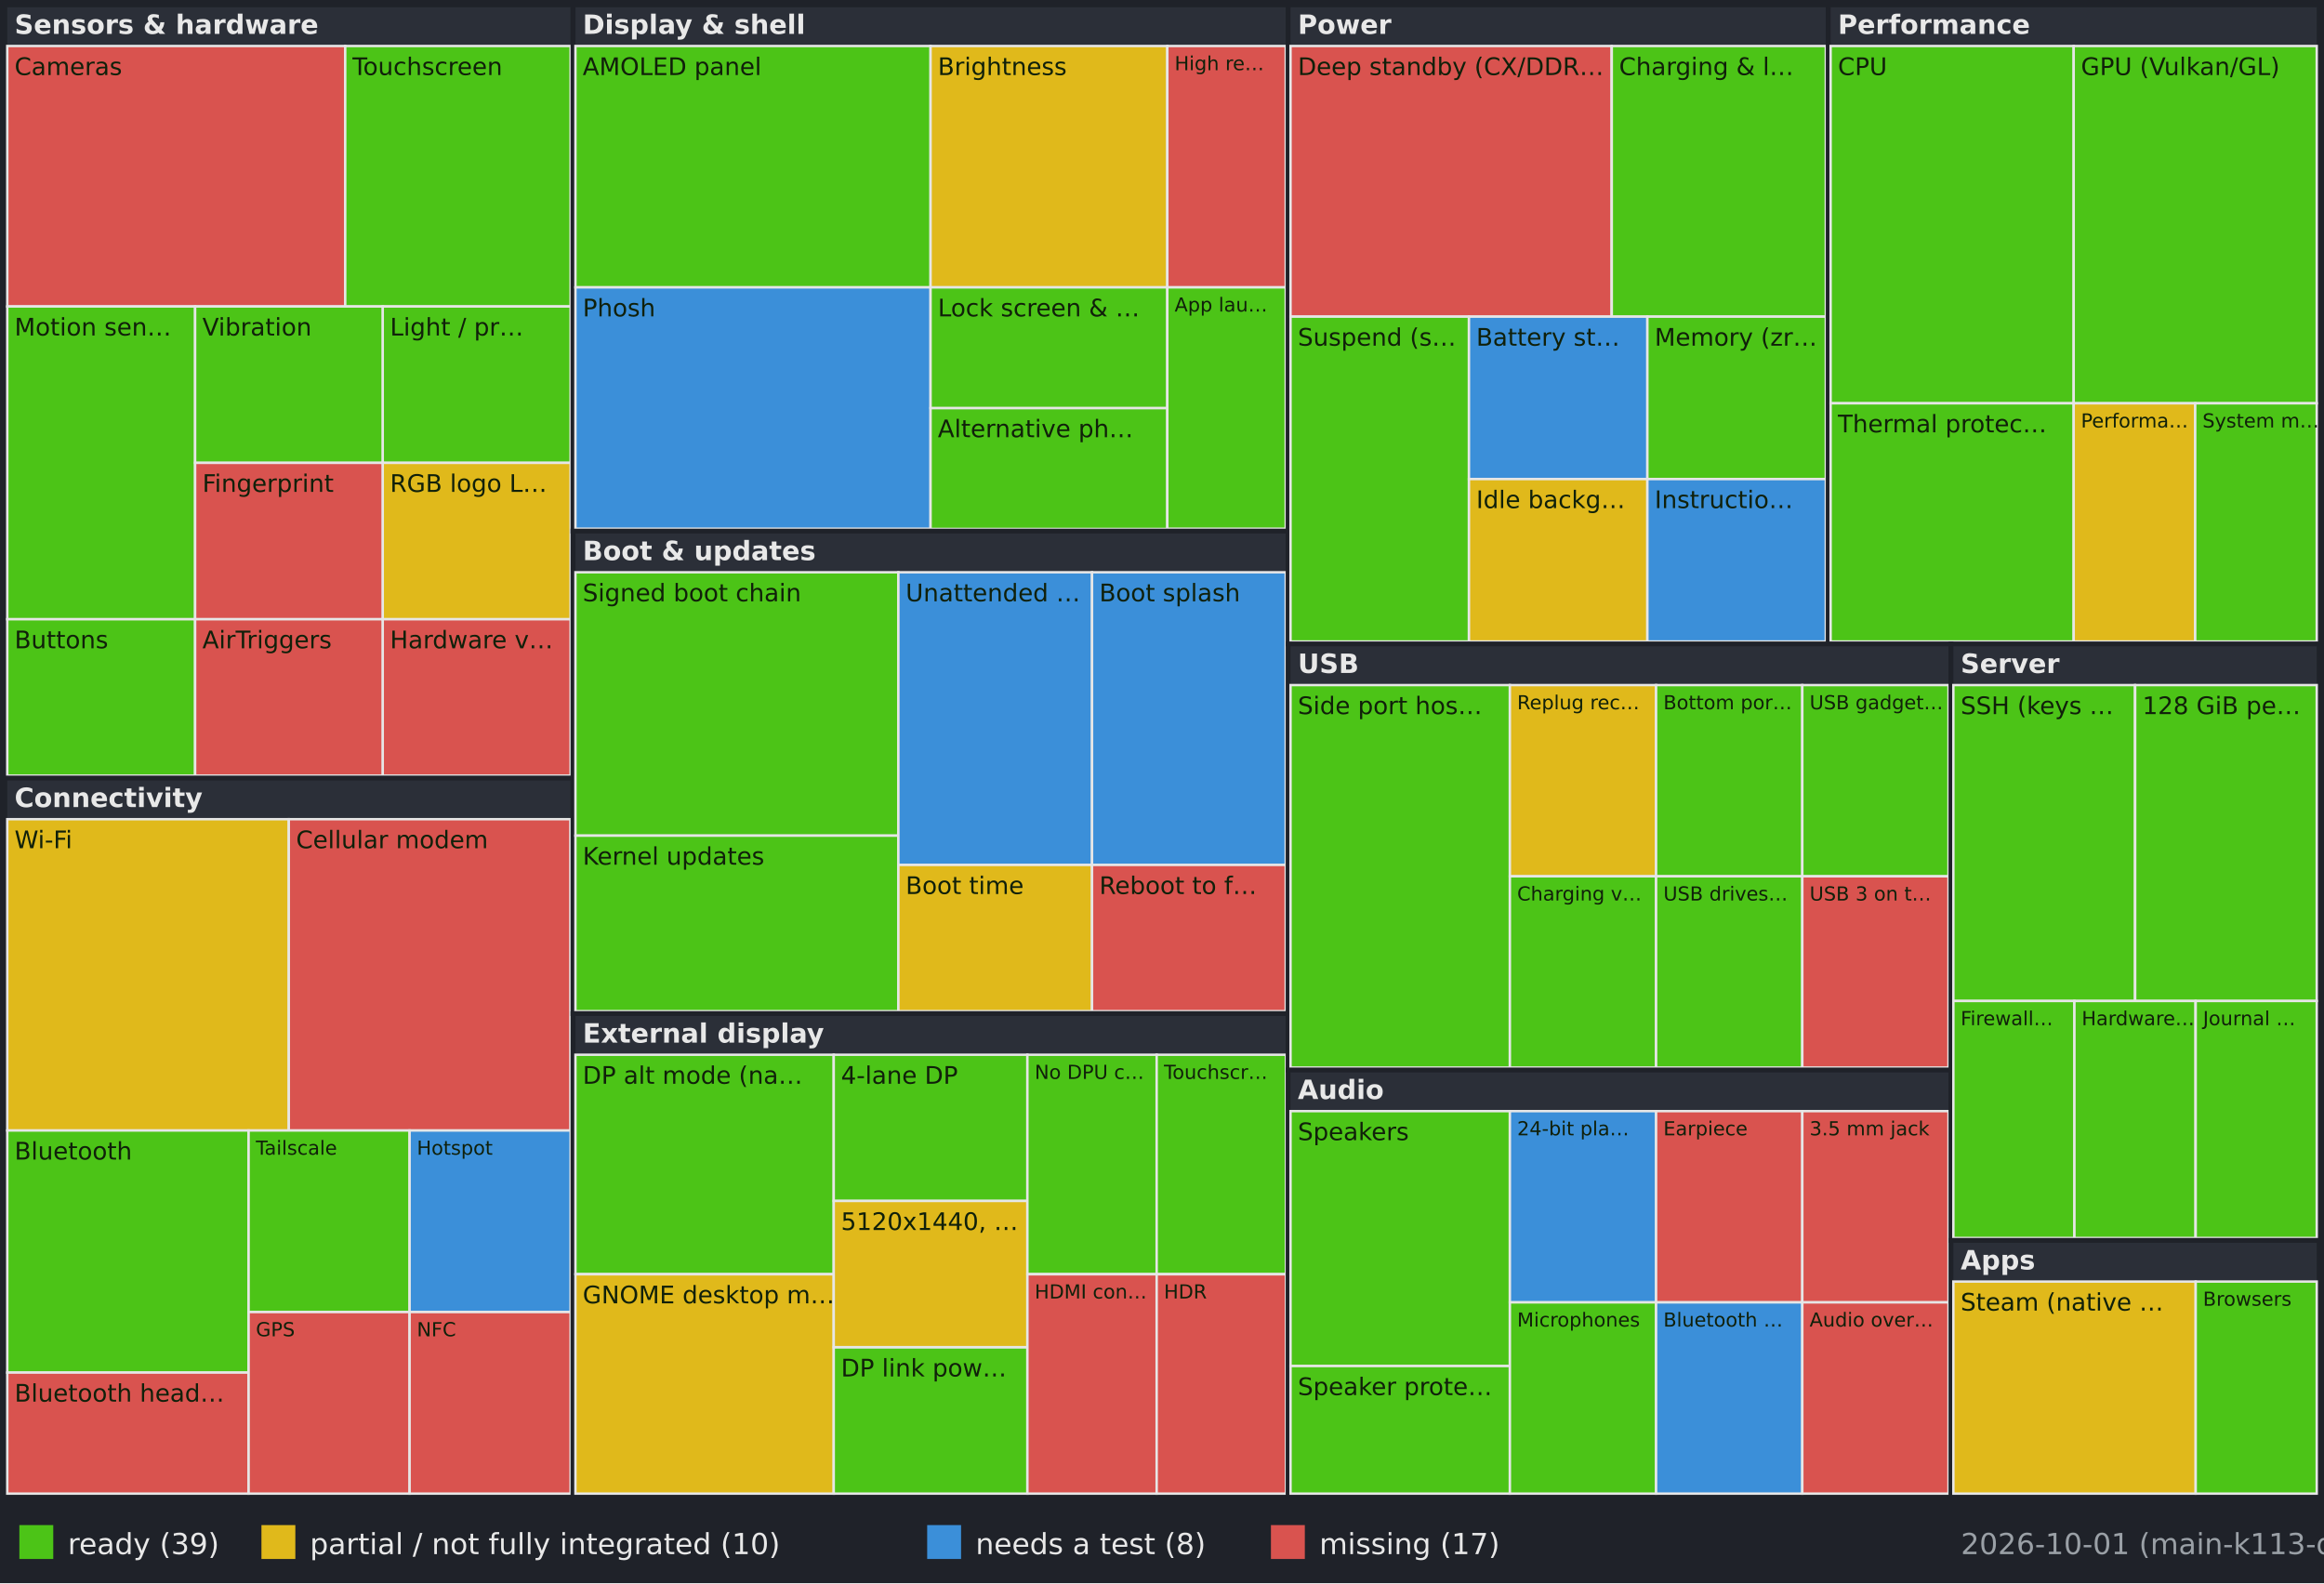
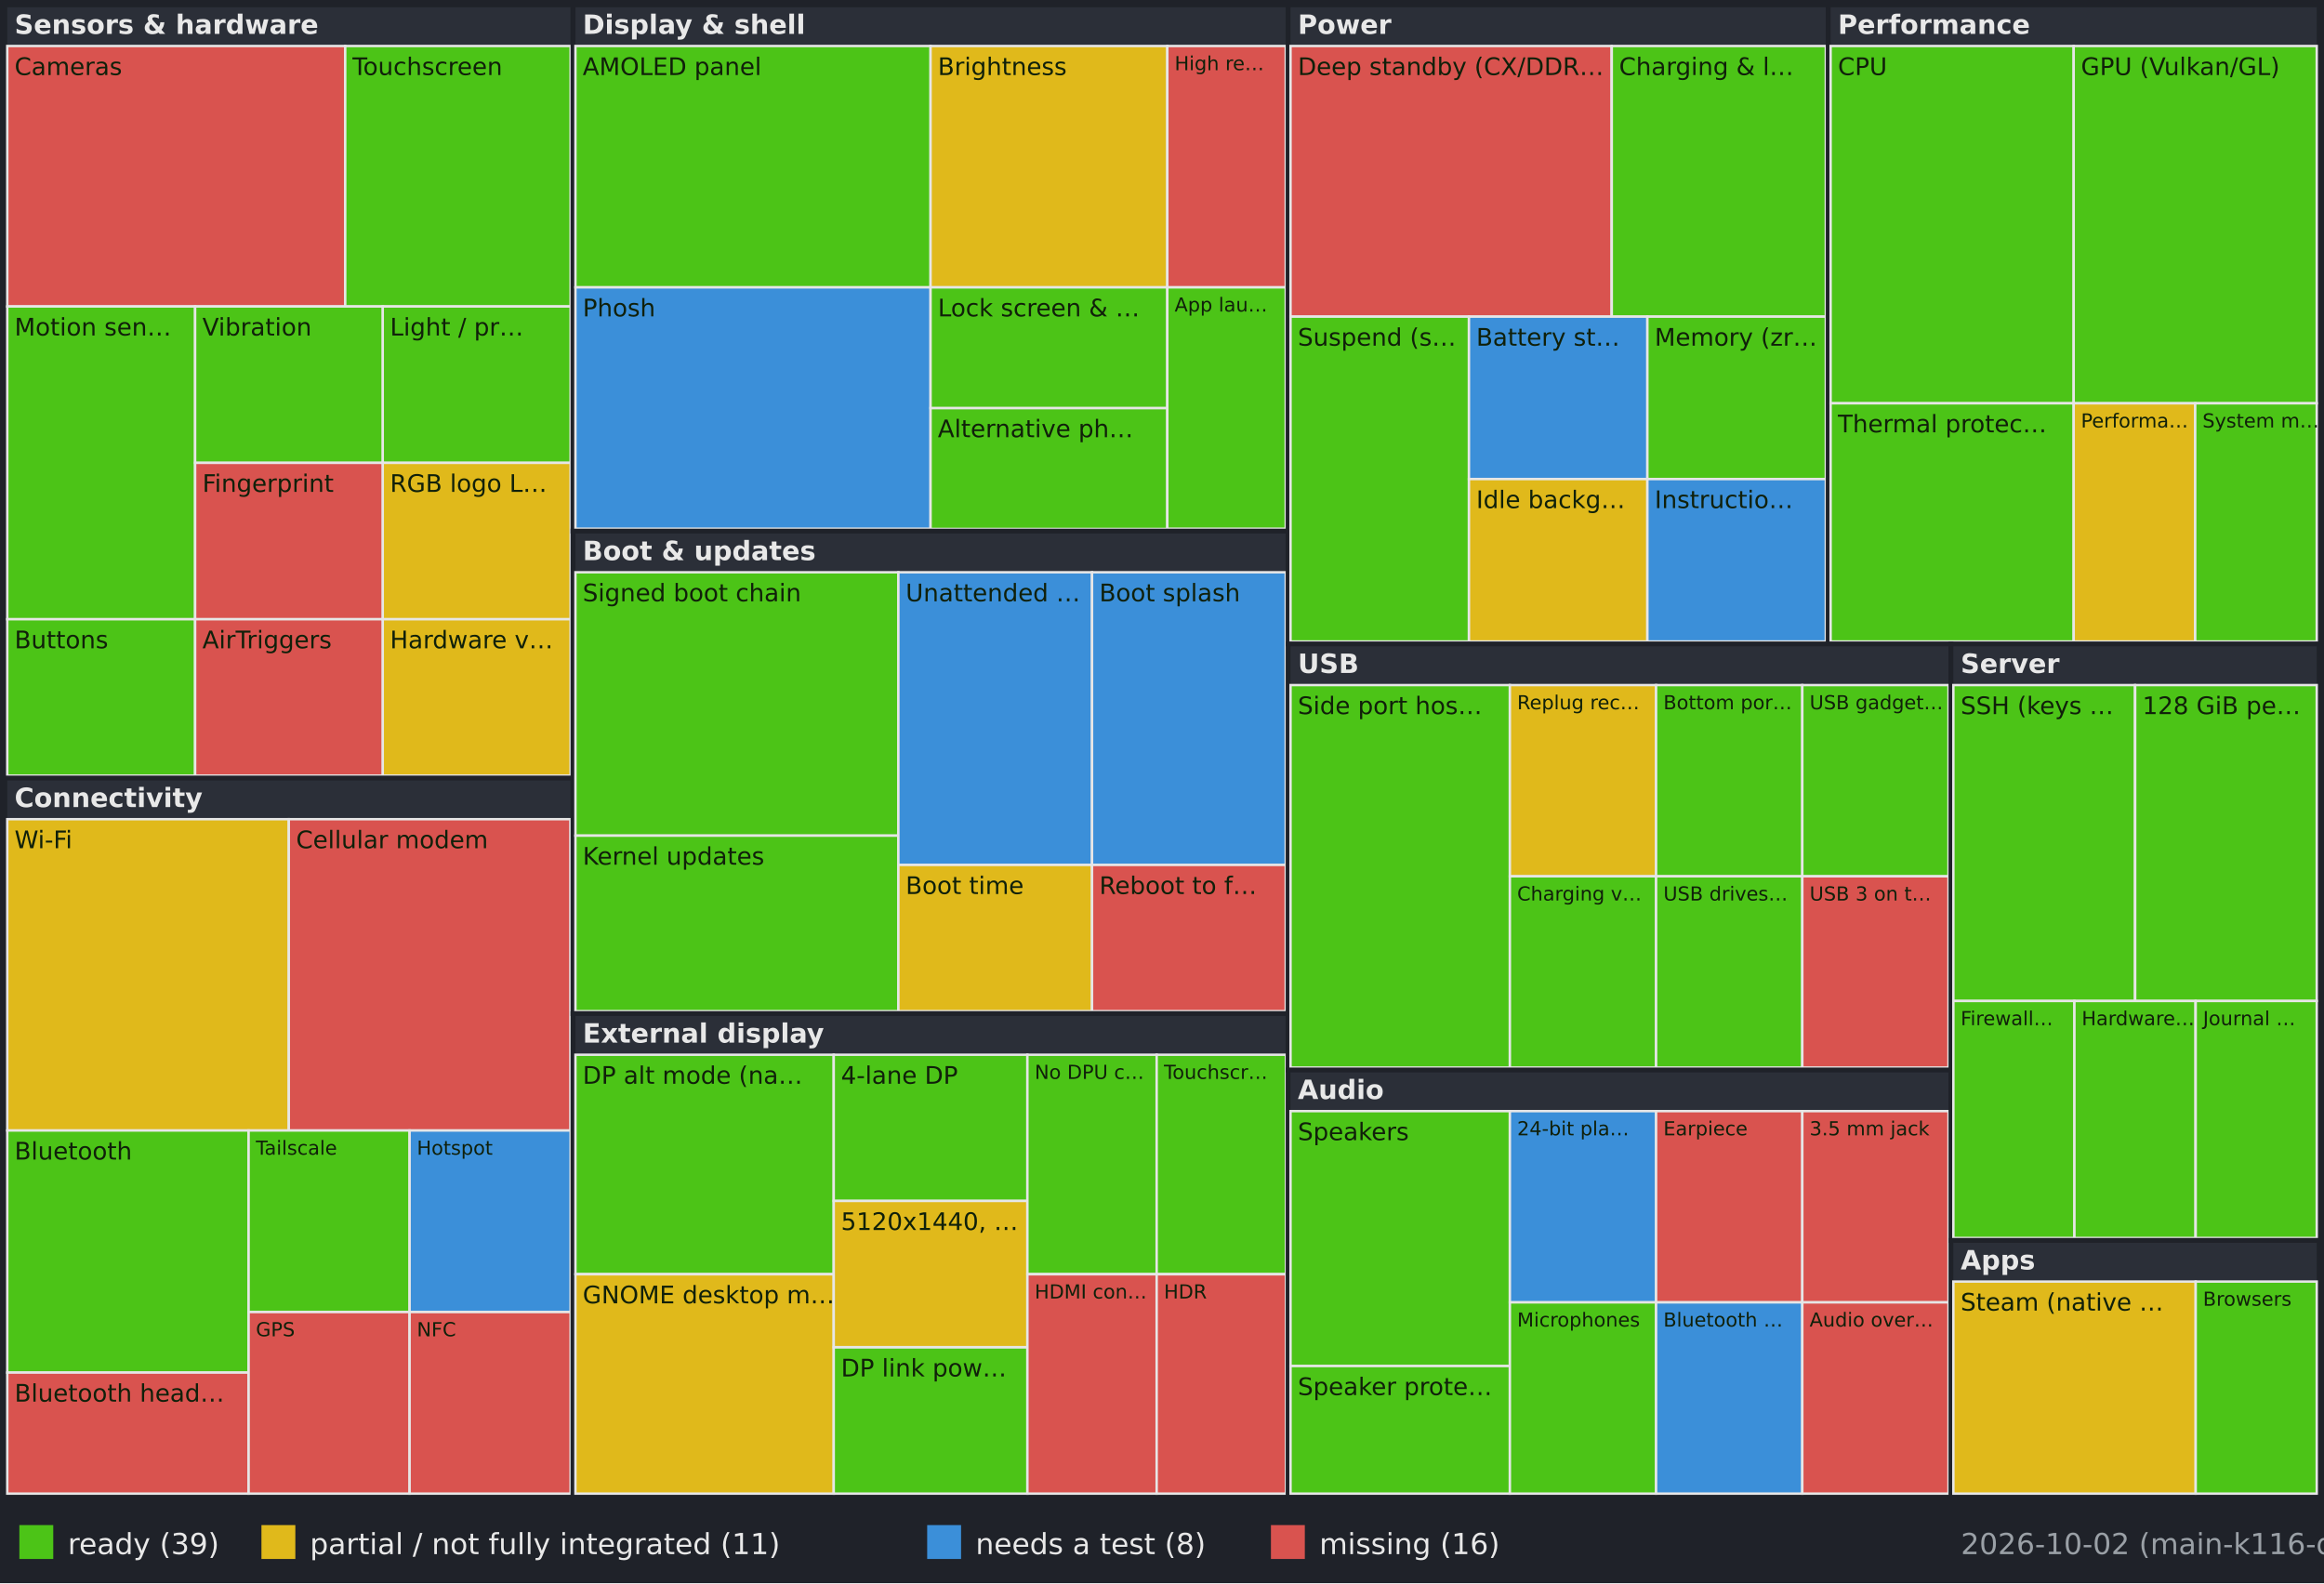
<svg xmlns="http://www.w3.org/2000/svg" width="960" height="654" viewBox="0 0 960 654">
  <rect width="960" height="654" fill="#1f2229" />
  <rect x="2.0" y="2.0" width="234.7" height="319.4" fill="#2b2f38" stroke="#1f2229" stroke-width="2" />
  <text x="6.0" y="14.0" font-family="DejaVu Sans, Arial, sans-serif" font-size="11" font-weight="bold" fill="#e8e8e8">Sensors &amp; hardware</text>
  <g>
    <rect x="3.0" y="19.0" width="139.6" height="107.6" fill="#d9534f" stroke="#e6e6e6" stroke-width="1" />
    <text x="6.0" y="31.0" font-family="DejaVu Sans, Arial, sans-serif" font-size="10" font-weight="normal" fill="#10200a">Cameras</text>
  </g>
  <g>
    <rect x="142.6" y="19.0" width="93.1" height="107.6" fill="#4cc417" stroke="#e6e6e6" stroke-width="1" />
    <text x="145.6" y="31.0" font-family="DejaVu Sans, Arial, sans-serif" font-size="10" font-weight="normal" fill="#10200a">Touchscreen</text>
  </g>
  <g>
    <rect x="3.0" y="126.6" width="77.6" height="129.2" fill="#4cc417" stroke="#e6e6e6" stroke-width="1" />
    <text x="6.0" y="138.6" font-family="DejaVu Sans, Arial, sans-serif" font-size="10" font-weight="normal" fill="#10200a">Motion sen…</text>
  </g>
  <g>
    <rect x="3.0" y="255.8" width="77.6" height="64.6" fill="#4cc417" stroke="#e6e6e6" stroke-width="1" />
    <text x="6.0" y="267.8" font-family="DejaVu Sans, Arial, sans-serif" font-size="10" font-weight="normal" fill="#10200a">Buttons</text>
  </g>
  <g>
    <rect x="80.6" y="126.6" width="77.6" height="64.6" fill="#4cc417" stroke="#e6e6e6" stroke-width="1" />
    <text x="83.6" y="138.6" font-family="DejaVu Sans, Arial, sans-serif" font-size="10" font-weight="normal" fill="#10200a">Vibration</text>
  </g>
  <g>
    <rect x="158.1" y="126.6" width="77.6" height="64.6" fill="#4cc417" stroke="#e6e6e6" stroke-width="1" />
    <text x="161.1" y="138.6" font-family="DejaVu Sans, Arial, sans-serif" font-size="10" font-weight="normal" fill="#10200a">Light / pr…</text>
  </g>
  <g>
    <rect x="80.6" y="191.2" width="77.6" height="64.6" fill="#d9534f" stroke="#e6e6e6" stroke-width="1" />
    <text x="83.6" y="203.2" font-family="DejaVu Sans, Arial, sans-serif" font-size="10" font-weight="normal" fill="#10200a">Fingerprint</text>
  </g>
  <g>
    <rect x="80.6" y="255.8" width="77.6" height="64.6" fill="#d9534f" stroke="#e6e6e6" stroke-width="1" />
    <text x="83.6" y="267.8" font-family="DejaVu Sans, Arial, sans-serif" font-size="10" font-weight="normal" fill="#10200a">AirTriggers</text>
  </g>
  <g>
    <rect x="158.1" y="191.2" width="77.6" height="64.6" fill="#e0b91b" stroke="#e6e6e6" stroke-width="1" />
    <text x="161.1" y="203.2" font-family="DejaVu Sans, Arial, sans-serif" font-size="10" font-weight="normal" fill="#10200a">RGB logo L…</text>
  </g>
  <g>
-     <rect x="158.1" y="255.8" width="77.6" height="64.6" fill="#d9534f" stroke="#e6e6e6" stroke-width="1" />
+     <rect x="158.1" y="255.8" width="77.6" height="64.6" fill="#e0b91b" stroke="#e6e6e6" stroke-width="1" />
    <text x="161.1" y="267.8" font-family="DejaVu Sans, Arial, sans-serif" font-size="10" font-weight="normal" fill="#10200a">Hardware v…</text>
  </g>
  <rect x="2.0" y="321.4" width="234.7" height="296.6" fill="#2b2f38" stroke="#1f2229" stroke-width="2" />
  <text x="6.0" y="333.4" font-family="DejaVu Sans, Arial, sans-serif" font-size="11" font-weight="bold" fill="#e8e8e8">Connectivity</text>
  <g>
    <rect x="3.0" y="338.4" width="116.3" height="128.6" fill="#e0b91b" stroke="#e6e6e6" stroke-width="1" />
    <text x="6.0" y="350.4" font-family="DejaVu Sans, Arial, sans-serif" font-size="10" font-weight="normal" fill="#10200a">Wi-Fi</text>
  </g>
  <g>
    <rect x="119.3" y="338.4" width="116.3" height="128.6" fill="#d9534f" stroke="#e6e6e6" stroke-width="1" />
    <text x="122.3" y="350.4" font-family="DejaVu Sans, Arial, sans-serif" font-size="10" font-weight="normal" fill="#10200a">Cellular modem</text>
  </g>
  <g>
    <rect x="3.0" y="467.0" width="99.7" height="100.0" fill="#4cc417" stroke="#e6e6e6" stroke-width="1" />
    <text x="6.0" y="479.0" font-family="DejaVu Sans, Arial, sans-serif" font-size="10" font-weight="normal" fill="#10200a">Bluetooth</text>
  </g>
  <g>
    <rect x="3.0" y="567.0" width="99.7" height="50.0" fill="#d9534f" stroke="#e6e6e6" stroke-width="1" />
    <text x="6.0" y="579.0" font-family="DejaVu Sans, Arial, sans-serif" font-size="10" font-weight="normal" fill="#10200a">Bluetooth head…</text>
  </g>
  <g>
    <rect x="102.7" y="467.0" width="66.5" height="75.0" fill="#4cc417" stroke="#e6e6e6" stroke-width="1" />
    <text x="105.7" y="477.0" font-family="DejaVu Sans, Arial, sans-serif" font-size="8" font-weight="normal" fill="#10200a">Tailscale</text>
  </g>
  <g>
    <rect x="169.2" y="467.0" width="66.5" height="75.0" fill="#3b8fd9" stroke="#e6e6e6" stroke-width="1" />
    <text x="172.2" y="477.0" font-family="DejaVu Sans, Arial, sans-serif" font-size="8" font-weight="normal" fill="#10200a">Hotspot</text>
  </g>
  <g>
    <rect x="102.7" y="542.0" width="66.5" height="75.0" fill="#d9534f" stroke="#e6e6e6" stroke-width="1" />
    <text x="105.7" y="552.0" font-family="DejaVu Sans, Arial, sans-serif" font-size="8" font-weight="normal" fill="#10200a">GPS</text>
  </g>
  <g>
    <rect x="169.2" y="542.0" width="66.5" height="75.0" fill="#d9534f" stroke="#e6e6e6" stroke-width="1" />
    <text x="172.2" y="552.0" font-family="DejaVu Sans, Arial, sans-serif" font-size="8" font-weight="normal" fill="#10200a">NFC</text>
  </g>
  <rect x="236.7" y="2.0" width="295.5" height="217.4" fill="#2b2f38" stroke="#1f2229" stroke-width="2" />
  <text x="240.7" y="14.0" font-family="DejaVu Sans, Arial, sans-serif" font-size="11" font-weight="bold" fill="#e8e8e8">Display &amp; shell</text>
  <g>
    <rect x="237.7" y="19.0" width="146.7" height="99.7" fill="#4cc417" stroke="#e6e6e6" stroke-width="1" />
    <text x="240.7" y="31.0" font-family="DejaVu Sans, Arial, sans-serif" font-size="10" font-weight="normal" fill="#10200a">AMOLED panel</text>
  </g>
  <g>
    <rect x="237.7" y="118.7" width="146.7" height="99.7" fill="#3b8fd9" stroke="#e6e6e6" stroke-width="1" />
    <text x="240.7" y="130.7" font-family="DejaVu Sans, Arial, sans-serif" font-size="10" font-weight="normal" fill="#10200a">Phosh</text>
  </g>
  <g>
    <rect x="384.4" y="19.0" width="97.8" height="99.7" fill="#e0b91b" stroke="#e6e6e6" stroke-width="1" />
    <text x="387.4" y="31.0" font-family="DejaVu Sans, Arial, sans-serif" font-size="10" font-weight="normal" fill="#10200a">Brightness</text>
  </g>
  <g>
    <rect x="482.2" y="19.0" width="48.9" height="99.7" fill="#d9534f" stroke="#e6e6e6" stroke-width="1" />
    <text x="485.2" y="29.0" font-family="DejaVu Sans, Arial, sans-serif" font-size="8" font-weight="normal" fill="#10200a">High re…</text>
  </g>
  <g>
    <rect x="384.4" y="118.7" width="97.8" height="49.9" fill="#4cc417" stroke="#e6e6e6" stroke-width="1" />
    <text x="387.4" y="130.7" font-family="DejaVu Sans, Arial, sans-serif" font-size="10" font-weight="normal" fill="#10200a">Lock screen &amp; …</text>
  </g>
  <g>
    <rect x="384.4" y="168.6" width="97.8" height="49.9" fill="#4cc417" stroke="#e6e6e6" stroke-width="1" />
    <text x="387.4" y="180.6" font-family="DejaVu Sans, Arial, sans-serif" font-size="10" font-weight="normal" fill="#10200a">Alternative ph…</text>
  </g>
  <g>
    <rect x="482.2" y="118.7" width="48.9" height="99.7" fill="#4cc417" stroke="#e6e6e6" stroke-width="1" />
    <text x="485.2" y="128.7" font-family="DejaVu Sans, Arial, sans-serif" font-size="8" font-weight="normal" fill="#10200a">App lau…</text>
  </g>
  <rect x="236.7" y="219.4" width="295.5" height="199.3" fill="#2b2f38" stroke="#1f2229" stroke-width="2" />
  <text x="240.7" y="231.4" font-family="DejaVu Sans, Arial, sans-serif" font-size="11" font-weight="bold" fill="#e8e8e8">Boot &amp; updates</text>
  <g>
    <rect x="237.7" y="236.4" width="133.4" height="108.8" fill="#4cc417" stroke="#e6e6e6" stroke-width="1" />
    <text x="240.7" y="248.4" font-family="DejaVu Sans, Arial, sans-serif" font-size="10" font-weight="normal" fill="#10200a">Signed boot chain</text>
  </g>
  <g>
    <rect x="237.7" y="345.2" width="133.4" height="72.5" fill="#4cc417" stroke="#e6e6e6" stroke-width="1" />
    <text x="240.7" y="357.2" font-family="DejaVu Sans, Arial, sans-serif" font-size="10" font-weight="normal" fill="#10200a">Kernel updates</text>
  </g>
  <g>
    <rect x="371.1" y="236.4" width="80.0" height="120.9" fill="#3b8fd9" stroke="#e6e6e6" stroke-width="1" />
    <text x="374.1" y="248.4" font-family="DejaVu Sans, Arial, sans-serif" font-size="10" font-weight="normal" fill="#10200a">Unattended …</text>
  </g>
  <g>
    <rect x="451.1" y="236.4" width="80.0" height="120.9" fill="#3b8fd9" stroke="#e6e6e6" stroke-width="1" />
    <text x="454.1" y="248.4" font-family="DejaVu Sans, Arial, sans-serif" font-size="10" font-weight="normal" fill="#10200a">Boot splash</text>
  </g>
  <g>
    <rect x="371.1" y="357.3" width="80.0" height="60.4" fill="#e0b91b" stroke="#e6e6e6" stroke-width="1" />
    <text x="374.1" y="369.3" font-family="DejaVu Sans, Arial, sans-serif" font-size="10" font-weight="normal" fill="#10200a">Boot time</text>
  </g>
  <g>
    <rect x="451.1" y="357.3" width="80.0" height="60.4" fill="#d9534f" stroke="#e6e6e6" stroke-width="1" />
    <text x="454.1" y="369.3" font-family="DejaVu Sans, Arial, sans-serif" font-size="10" font-weight="normal" fill="#10200a">Reboot to f…</text>
  </g>
  <rect x="236.7" y="418.7" width="295.5" height="199.3" fill="#2b2f38" stroke="#1f2229" stroke-width="2" />
  <text x="240.7" y="430.7" font-family="DejaVu Sans, Arial, sans-serif" font-size="11" font-weight="bold" fill="#e8e8e8">External display</text>
  <g>
    <rect x="237.7" y="435.7" width="106.7" height="90.6" fill="#4cc417" stroke="#e6e6e6" stroke-width="1" />
    <text x="240.7" y="447.7" font-family="DejaVu Sans, Arial, sans-serif" font-size="10" font-weight="normal" fill="#10200a">DP alt mode (na…</text>
  </g>
  <g>
    <rect x="237.7" y="526.4" width="106.7" height="90.6" fill="#e0b91b" stroke="#e6e6e6" stroke-width="1" />
    <text x="240.7" y="538.4" font-family="DejaVu Sans, Arial, sans-serif" font-size="10" font-weight="normal" fill="#10200a">GNOME desktop m…</text>
  </g>
  <g>
    <rect x="344.4" y="435.7" width="80.0" height="60.4" fill="#4cc417" stroke="#e6e6e6" stroke-width="1" />
    <text x="347.4" y="447.7" font-family="DejaVu Sans, Arial, sans-serif" font-size="10" font-weight="normal" fill="#10200a">4-lane DP</text>
  </g>
  <g>
    <rect x="344.4" y="496.1" width="80.0" height="60.4" fill="#e0b91b" stroke="#e6e6e6" stroke-width="1" />
    <text x="347.4" y="508.1" font-family="DejaVu Sans, Arial, sans-serif" font-size="10" font-weight="normal" fill="#10200a">5120x1440, …</text>
  </g>
  <g>
    <rect x="344.4" y="556.6" width="80.0" height="60.4" fill="#4cc417" stroke="#e6e6e6" stroke-width="1" />
    <text x="347.4" y="568.6" font-family="DejaVu Sans, Arial, sans-serif" font-size="10" font-weight="normal" fill="#10200a">DP link pow…</text>
  </g>
  <g>
    <rect x="424.4" y="435.7" width="53.4" height="90.6" fill="#4cc417" stroke="#e6e6e6" stroke-width="1" />
    <text x="427.4" y="445.7" font-family="DejaVu Sans, Arial, sans-serif" font-size="8" font-weight="normal" fill="#10200a">No DPU c…</text>
  </g>
  <g>
    <rect x="477.8" y="435.7" width="53.4" height="90.6" fill="#4cc417" stroke="#e6e6e6" stroke-width="1" />
    <text x="480.8" y="445.7" font-family="DejaVu Sans, Arial, sans-serif" font-size="8" font-weight="normal" fill="#10200a">Touchscr…</text>
  </g>
  <g>
    <rect x="424.4" y="526.4" width="53.4" height="90.6" fill="#d9534f" stroke="#e6e6e6" stroke-width="1" />
    <text x="427.4" y="536.4" font-family="DejaVu Sans, Arial, sans-serif" font-size="8" font-weight="normal" fill="#10200a">HDMI con…</text>
  </g>
  <g>
    <rect x="477.8" y="526.4" width="53.4" height="90.6" fill="#d9534f" stroke="#e6e6e6" stroke-width="1" />
    <text x="480.8" y="536.4" font-family="DejaVu Sans, Arial, sans-serif" font-size="8" font-weight="normal" fill="#10200a">HDR</text>
  </g>
  <rect x="532.1" y="2.0" width="223.1" height="264.0" fill="#2b2f38" stroke="#1f2229" stroke-width="2" />
  <text x="536.1" y="14.0" font-family="DejaVu Sans, Arial, sans-serif" font-size="11" font-weight="bold" fill="#e8e8e8">Power</text>
  <g>
    <rect x="533.1" y="19.0" width="132.6" height="111.8" fill="#d9534f" stroke="#e6e6e6" stroke-width="1" />
    <text x="536.1" y="31.0" font-family="DejaVu Sans, Arial, sans-serif" font-size="10" font-weight="normal" fill="#10200a">Deep standby (CX/DDR…</text>
  </g>
  <g>
    <rect x="665.8" y="19.0" width="88.4" height="111.8" fill="#4cc417" stroke="#e6e6e6" stroke-width="1" />
    <text x="668.8" y="31.0" font-family="DejaVu Sans, Arial, sans-serif" font-size="10" font-weight="normal" fill="#10200a">Charging &amp; l…</text>
  </g>
  <g>
    <rect x="533.1" y="130.8" width="73.7" height="134.2" fill="#4cc417" stroke="#e6e6e6" stroke-width="1" />
    <text x="536.1" y="142.8" font-family="DejaVu Sans, Arial, sans-serif" font-size="10" font-weight="normal" fill="#10200a">Suspend (s…</text>
  </g>
  <g>
    <rect x="606.8" y="130.8" width="73.7" height="67.1" fill="#3b8fd9" stroke="#e6e6e6" stroke-width="1" />
    <text x="609.8" y="142.8" font-family="DejaVu Sans, Arial, sans-serif" font-size="10" font-weight="normal" fill="#10200a">Battery st…</text>
  </g>
  <g>
    <rect x="606.8" y="197.9" width="73.7" height="67.1" fill="#e0b91b" stroke="#e6e6e6" stroke-width="1" />
    <text x="609.8" y="209.9" font-family="DejaVu Sans, Arial, sans-serif" font-size="10" font-weight="normal" fill="#10200a">Idle backg…</text>
  </g>
  <g>
    <rect x="680.5" y="130.8" width="73.7" height="67.1" fill="#4cc417" stroke="#e6e6e6" stroke-width="1" />
    <text x="683.5" y="142.8" font-family="DejaVu Sans, Arial, sans-serif" font-size="10" font-weight="normal" fill="#10200a">Memory (zr…</text>
  </g>
  <g>
    <rect x="680.5" y="197.9" width="73.7" height="67.1" fill="#3b8fd9" stroke="#e6e6e6" stroke-width="1" />
    <text x="683.5" y="209.9" font-family="DejaVu Sans, Arial, sans-serif" font-size="10" font-weight="normal" fill="#10200a">Instructio…</text>
  </g>
  <rect x="755.2" y="2.0" width="202.8" height="264.0" fill="#2b2f38" stroke="#1f2229" stroke-width="2" />
  <text x="759.2" y="14.0" font-family="DejaVu Sans, Arial, sans-serif" font-size="11" font-weight="bold" fill="#e8e8e8">Performance</text>
  <g>
    <rect x="756.2" y="19.0" width="100.4" height="147.6" fill="#4cc417" stroke="#e6e6e6" stroke-width="1" />
    <text x="759.2" y="31.0" font-family="DejaVu Sans, Arial, sans-serif" font-size="10" font-weight="normal" fill="#10200a">CPU</text>
  </g>
  <g>
    <rect x="856.6" y="19.0" width="100.4" height="147.6" fill="#4cc417" stroke="#e6e6e6" stroke-width="1" />
    <text x="859.6" y="31.0" font-family="DejaVu Sans, Arial, sans-serif" font-size="10" font-weight="normal" fill="#10200a">GPU (Vulkan/GL)</text>
  </g>
  <g>
    <rect x="756.2" y="166.6" width="100.4" height="98.4" fill="#4cc417" stroke="#e6e6e6" stroke-width="1" />
    <text x="759.2" y="178.6" font-family="DejaVu Sans, Arial, sans-serif" font-size="10" font-weight="normal" fill="#10200a">Thermal protec…</text>
  </g>
  <g>
    <rect x="856.6" y="166.6" width="50.2" height="98.4" fill="#e0b91b" stroke="#e6e6e6" stroke-width="1" />
    <text x="859.6" y="176.6" font-family="DejaVu Sans, Arial, sans-serif" font-size="8" font-weight="normal" fill="#10200a">Performa…</text>
  </g>
  <g>
    <rect x="906.8" y="166.6" width="50.2" height="98.4" fill="#4cc417" stroke="#e6e6e6" stroke-width="1" />
    <text x="909.8" y="176.6" font-family="DejaVu Sans, Arial, sans-serif" font-size="8" font-weight="normal" fill="#10200a">System m…</text>
  </g>
  <rect x="532.1" y="266.0" width="273.8" height="176.0" fill="#2b2f38" stroke="#1f2229" stroke-width="2" />
  <text x="536.1" y="278.0" font-family="DejaVu Sans, Arial, sans-serif" font-size="11" font-weight="bold" fill="#e8e8e8">USB</text>
  <g>
    <rect x="533.1" y="283.0" width="90.6" height="158.0" fill="#4cc417" stroke="#e6e6e6" stroke-width="1" />
    <text x="536.1" y="295.0" font-family="DejaVu Sans, Arial, sans-serif" font-size="10" font-weight="normal" fill="#10200a">Side port hos…</text>
  </g>
  <g>
    <rect x="623.7" y="283.0" width="60.4" height="79.0" fill="#e0b91b" stroke="#e6e6e6" stroke-width="1" />
    <text x="626.7" y="293.0" font-family="DejaVu Sans, Arial, sans-serif" font-size="8" font-weight="normal" fill="#10200a">Replug rec…</text>
  </g>
  <g>
    <rect x="623.7" y="362.0" width="60.4" height="79.0" fill="#4cc417" stroke="#e6e6e6" stroke-width="1" />
    <text x="626.7" y="372.0" font-family="DejaVu Sans, Arial, sans-serif" font-size="8" font-weight="normal" fill="#10200a">Charging v…</text>
  </g>
  <g>
    <rect x="684.1" y="283.0" width="60.4" height="79.0" fill="#4cc417" stroke="#e6e6e6" stroke-width="1" />
    <text x="687.1" y="293.0" font-family="DejaVu Sans, Arial, sans-serif" font-size="8" font-weight="normal" fill="#10200a">Bottom por…</text>
  </g>
  <g>
    <rect x="744.5" y="283.0" width="60.4" height="79.0" fill="#4cc417" stroke="#e6e6e6" stroke-width="1" />
    <text x="747.5" y="293.0" font-family="DejaVu Sans, Arial, sans-serif" font-size="8" font-weight="normal" fill="#10200a">USB gadget…</text>
  </g>
  <g>
    <rect x="684.1" y="362.0" width="60.4" height="79.0" fill="#4cc417" stroke="#e6e6e6" stroke-width="1" />
    <text x="687.1" y="372.0" font-family="DejaVu Sans, Arial, sans-serif" font-size="8" font-weight="normal" fill="#10200a">USB drives…</text>
  </g>
  <g>
    <rect x="744.5" y="362.0" width="60.4" height="79.0" fill="#d9534f" stroke="#e6e6e6" stroke-width="1" />
    <text x="747.5" y="372.0" font-family="DejaVu Sans, Arial, sans-serif" font-size="8" font-weight="normal" fill="#10200a">USB 3 on t…</text>
  </g>
  <rect x="532.1" y="442.0" width="273.8" height="176.0" fill="#2b2f38" stroke="#1f2229" stroke-width="2" />
  <text x="536.1" y="454.0" font-family="DejaVu Sans, Arial, sans-serif" font-size="11" font-weight="bold" fill="#e8e8e8">Audio</text>
  <g>
    <rect x="533.1" y="459.0" width="90.6" height="105.3" fill="#4cc417" stroke="#e6e6e6" stroke-width="1" />
    <text x="536.1" y="471.0" font-family="DejaVu Sans, Arial, sans-serif" font-size="10" font-weight="normal" fill="#10200a">Speakers</text>
  </g>
  <g>
    <rect x="533.1" y="564.3" width="90.6" height="52.7" fill="#4cc417" stroke="#e6e6e6" stroke-width="1" />
    <text x="536.1" y="576.3" font-family="DejaVu Sans, Arial, sans-serif" font-size="10" font-weight="normal" fill="#10200a">Speaker prote…</text>
  </g>
  <g>
    <rect x="623.7" y="459.0" width="60.4" height="79.0" fill="#3b8fd9" stroke="#e6e6e6" stroke-width="1" />
    <text x="626.7" y="469.0" font-family="DejaVu Sans, Arial, sans-serif" font-size="8" font-weight="normal" fill="#10200a">24-bit pla…</text>
  </g>
  <g>
    <rect x="623.7" y="538.0" width="60.4" height="79.0" fill="#4cc417" stroke="#e6e6e6" stroke-width="1" />
    <text x="626.7" y="548.0" font-family="DejaVu Sans, Arial, sans-serif" font-size="8" font-weight="normal" fill="#10200a">Microphones</text>
  </g>
  <g>
    <rect x="684.1" y="459.0" width="60.4" height="79.0" fill="#d9534f" stroke="#e6e6e6" stroke-width="1" />
    <text x="687.1" y="469.0" font-family="DejaVu Sans, Arial, sans-serif" font-size="8" font-weight="normal" fill="#10200a">Earpiece</text>
  </g>
  <g>
    <rect x="744.5" y="459.0" width="60.4" height="79.0" fill="#d9534f" stroke="#e6e6e6" stroke-width="1" />
    <text x="747.5" y="469.0" font-family="DejaVu Sans, Arial, sans-serif" font-size="8" font-weight="normal" fill="#10200a">3.5 mm jack</text>
  </g>
  <g>
    <rect x="684.1" y="538.0" width="60.4" height="79.0" fill="#3b8fd9" stroke="#e6e6e6" stroke-width="1" />
    <text x="687.1" y="548.0" font-family="DejaVu Sans, Arial, sans-serif" font-size="8" font-weight="normal" fill="#10200a">Bluetooth …</text>
  </g>
  <g>
    <rect x="744.5" y="538.0" width="60.4" height="79.0" fill="#d9534f" stroke="#e6e6e6" stroke-width="1" />
    <text x="747.5" y="548.0" font-family="DejaVu Sans, Arial, sans-serif" font-size="8" font-weight="normal" fill="#10200a">Audio over…</text>
  </g>
  <rect x="805.9" y="266.0" width="152.1" height="246.4" fill="#2b2f38" stroke="#1f2229" stroke-width="2" />
  <text x="809.9" y="278.0" font-family="DejaVu Sans, Arial, sans-serif" font-size="11" font-weight="bold" fill="#e8e8e8">Server</text>
  <g>
    <rect x="806.9" y="283.0" width="75.0" height="130.5" fill="#4cc417" stroke="#e6e6e6" stroke-width="1" />
    <text x="809.9" y="295.0" font-family="DejaVu Sans, Arial, sans-serif" font-size="10" font-weight="normal" fill="#10200a">SSH (keys …</text>
  </g>
  <g>
    <rect x="882.0" y="283.0" width="75.0" height="130.5" fill="#4cc417" stroke="#e6e6e6" stroke-width="1" />
    <text x="885.0" y="295.0" font-family="DejaVu Sans, Arial, sans-serif" font-size="10" font-weight="normal" fill="#10200a">128 GiB pe…</text>
  </g>
  <g>
    <rect x="806.9" y="413.5" width="50.0" height="97.9" fill="#4cc417" stroke="#e6e6e6" stroke-width="1" />
    <text x="809.9" y="423.5" font-family="DejaVu Sans, Arial, sans-serif" font-size="8" font-weight="normal" fill="#10200a">Firewall…</text>
  </g>
  <g>
    <rect x="856.9" y="413.5" width="50.0" height="97.9" fill="#4cc417" stroke="#e6e6e6" stroke-width="1" />
    <text x="859.9" y="423.5" font-family="DejaVu Sans, Arial, sans-serif" font-size="8" font-weight="normal" fill="#10200a">Hardware…</text>
  </g>
  <g>
    <rect x="907.0" y="413.5" width="50.0" height="97.9" fill="#4cc417" stroke="#e6e6e6" stroke-width="1" />
    <text x="910.0" y="423.5" font-family="DejaVu Sans, Arial, sans-serif" font-size="8" font-weight="normal" fill="#10200a">Journal …</text>
  </g>
  <rect x="805.9" y="512.4" width="152.1" height="105.6" fill="#2b2f38" stroke="#1f2229" stroke-width="2" />
  <text x="809.9" y="524.4" font-family="DejaVu Sans, Arial, sans-serif" font-size="11" font-weight="bold" fill="#e8e8e8">Apps</text>
  <g>
    <rect x="806.9" y="529.4" width="100.1" height="87.6" fill="#e0b91b" stroke="#e6e6e6" stroke-width="1" />
    <text x="809.9" y="541.4" font-family="DejaVu Sans, Arial, sans-serif" font-size="10" font-weight="normal" fill="#10200a">Steam (native …</text>
  </g>
  <g>
    <rect x="907.0" y="529.4" width="50.0" height="87.6" fill="#4cc417" stroke="#e6e6e6" stroke-width="1" />
    <text x="910.0" y="539.4" font-family="DejaVu Sans, Arial, sans-serif" font-size="8" font-weight="normal" fill="#10200a">Browsers</text>
  </g>
  <rect x="8" y="630" width="14" height="14" fill="#4cc417" />
  <text x="28.0" y="642.0" font-family="DejaVu Sans, Arial, sans-serif" font-size="12" font-weight="normal" fill="#e8e8e8">ready (39)</text>
  <rect x="108" y="630" width="14" height="14" fill="#e0b91b" />
-   <text x="128.0" y="642.0" font-family="DejaVu Sans, Arial, sans-serif" font-size="12" font-weight="normal" fill="#e8e8e8">partial / not fully integrated (10)</text>
+   <text x="128.0" y="642.0" font-family="DejaVu Sans, Arial, sans-serif" font-size="12" font-weight="normal" fill="#e8e8e8">partial / not fully integrated (11)</text>
  <rect x="383" y="630" width="14" height="14" fill="#3b8fd9" />
  <text x="403.0" y="642.0" font-family="DejaVu Sans, Arial, sans-serif" font-size="12" font-weight="normal" fill="#e8e8e8">needs a test (8)</text>
  <rect x="525" y="630" width="14" height="14" fill="#d9534f" />
-   <text x="545.0" y="642.0" font-family="DejaVu Sans, Arial, sans-serif" font-size="12" font-weight="normal" fill="#e8e8e8">missing (17)</text>
-   <text x="810.0" y="642.0" font-family="DejaVu Sans, Arial, sans-serif" font-size="12" font-weight="normal" fill="#9aa0a6">2026-10-01 (main-k113-d13-261001a)</text>
+   <text x="545.0" y="642.0" font-family="DejaVu Sans, Arial, sans-serif" font-size="12" font-weight="normal" fill="#e8e8e8">missing (16)</text>
+   <text x="810.0" y="642.0" font-family="DejaVu Sans, Arial, sans-serif" font-size="12" font-weight="normal" fill="#9aa0a6">2026-10-02 (main-k116-d15-261002e)</text>
</svg>
